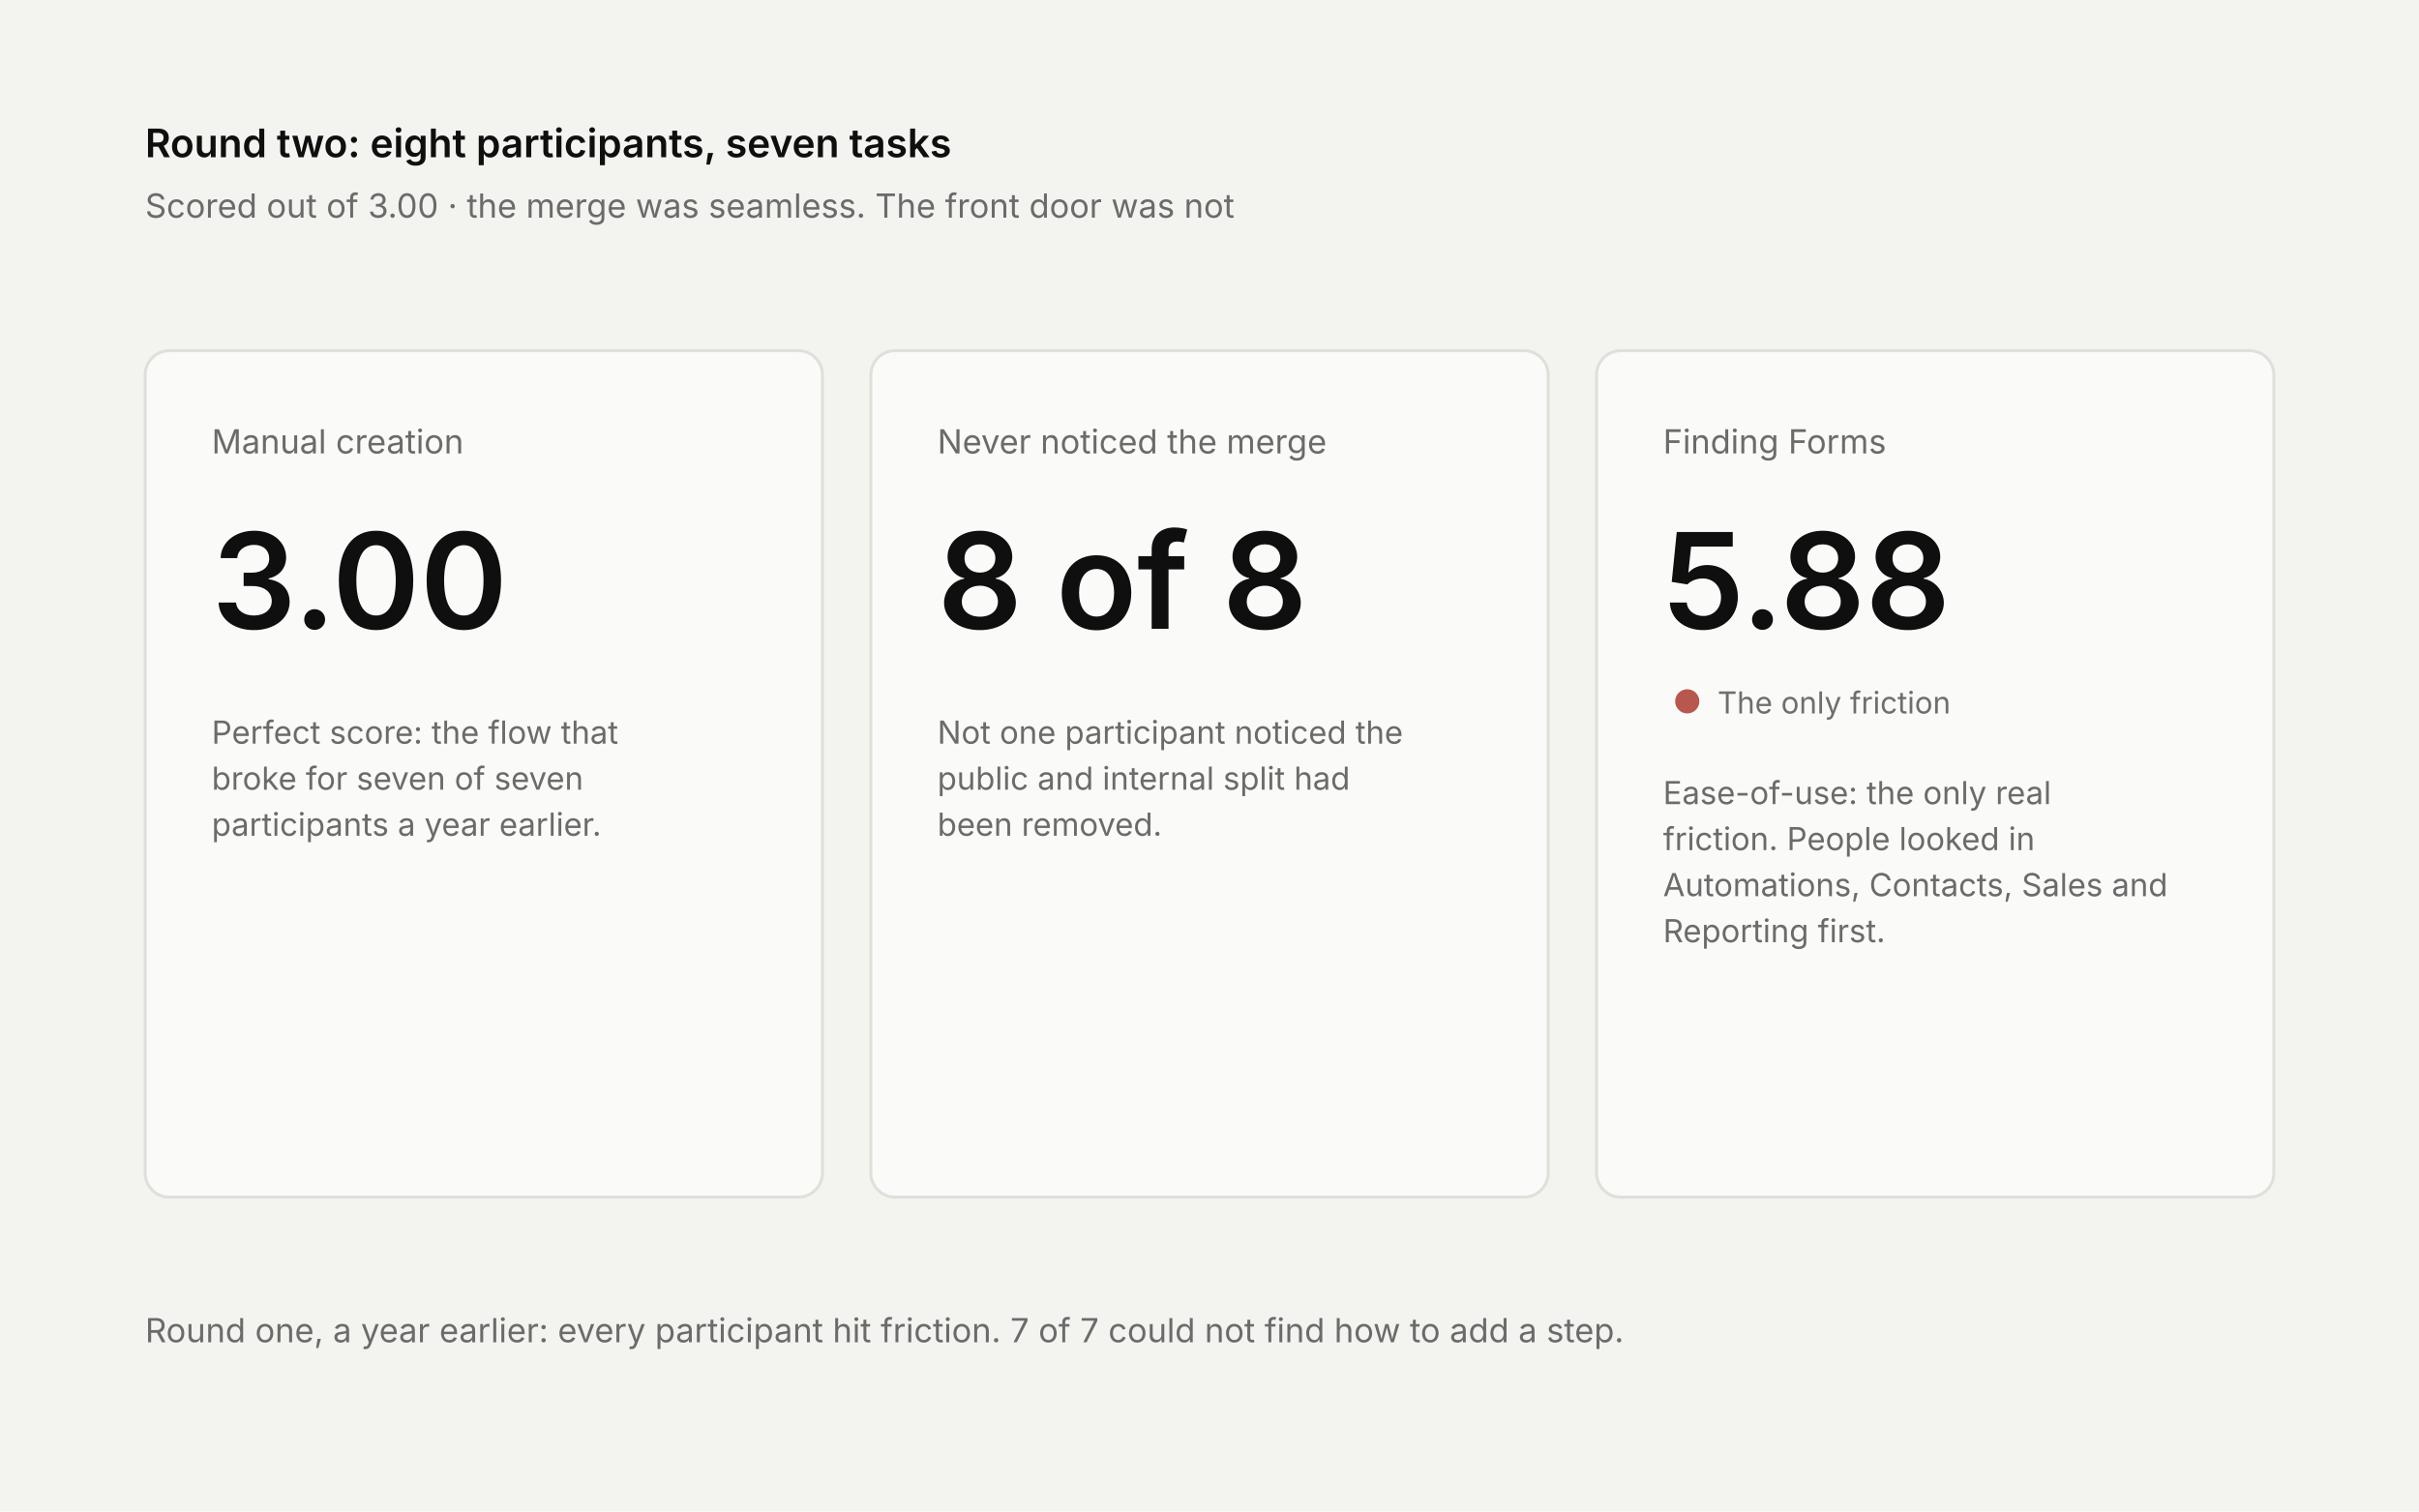
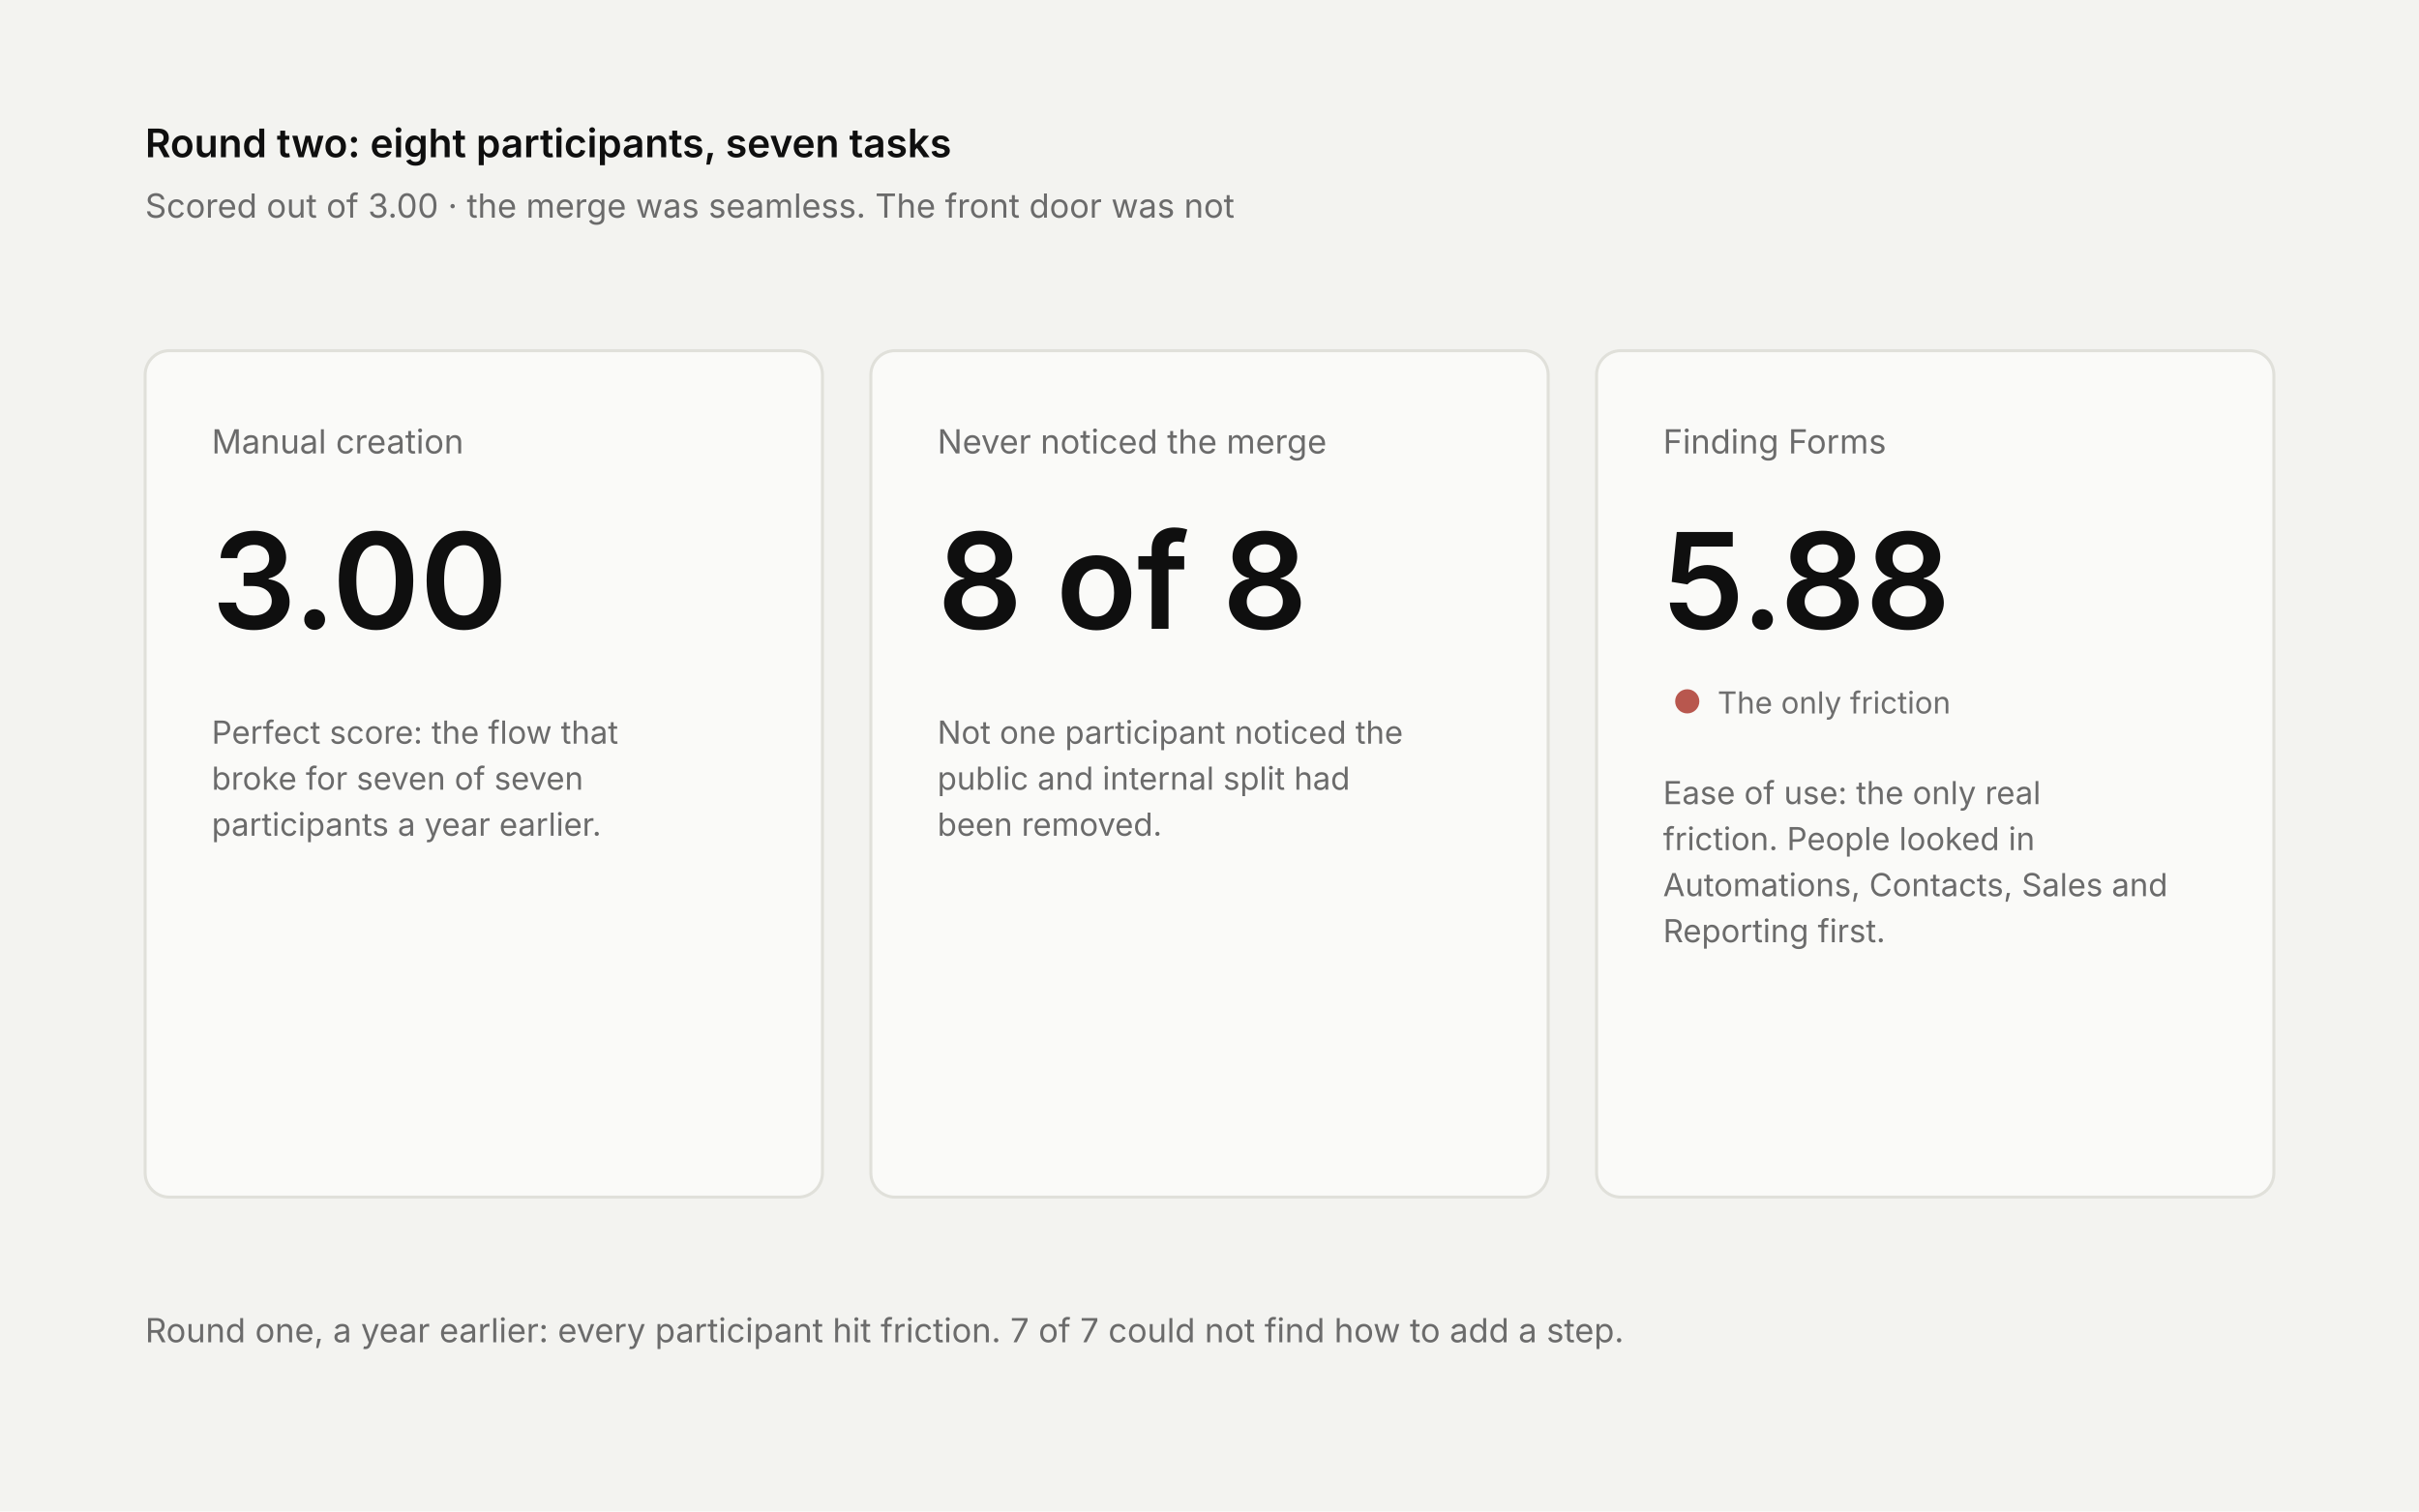
<svg xmlns="http://www.w3.org/2000/svg" viewBox="0 0 800 500" width="800" height="500" role="img" aria-label="Three stat tiles from the second usability round: manual creation scored a perfect 3.00. 8 of 8 participants never noticed the merge. Finding Forms scored 5.88 on ease of use, the only friction" font-family="Inter, Helvetica, Arial, sans-serif">
  <rect width="800" height="500" fill="#f3f3f0" />
  <text x="48" y="52" font-size="13" fill="#0f0f0f" text-anchor="start" font-weight="600">Round two: eight participants, seven tasks</text>
  <text x="48" y="72" font-size="11" fill="#6b6b6b" text-anchor="start">Scored out of 3.00 · the merge was seamless. The front door was not</text>
  <rect x="48" y="116" width="224" height="280" rx="8" fill="#fafaf8" stroke="#e0e0da" stroke-width="1" />
  <text x="70" y="150" font-size="11" fill="#6b6b6b" text-anchor="start">Manual creation</text>
  <text x="70" y="208" font-size="44" fill="#0f0f0f" text-anchor="start" font-weight="600">3.00</text>
  <text x="70" y="246.0" font-size="10.5" fill="#6b6b6b" text-anchor="start">Perfect score: the flow that</text>
  <text x="70" y="261.225" font-size="10.5" fill="#6b6b6b" text-anchor="start">broke for seven of seven</text>
  <text x="70" y="276.45" font-size="10.5" fill="#6b6b6b" text-anchor="start">participants a year earlier.</text>
  <rect x="288" y="116" width="224" height="280" rx="8" fill="#fafaf8" stroke="#e0e0da" stroke-width="1" />
  <text x="310" y="150" font-size="11" fill="#6b6b6b" text-anchor="start">Never noticed the merge</text>
  <text x="310" y="208" font-size="44" fill="#0f0f0f" text-anchor="start" font-weight="600">8 of 8</text>
  <text x="310" y="246.0" font-size="10.5" fill="#6b6b6b" text-anchor="start">Not one participant noticed the</text>
  <text x="310" y="261.225" font-size="10.5" fill="#6b6b6b" text-anchor="start">public and internal split had</text>
  <text x="310" y="276.45" font-size="10.5" fill="#6b6b6b" text-anchor="start">been removed.</text>
  <rect x="528" y="116" width="224" height="280" rx="8" fill="#fafaf8" stroke="#e0e0da" stroke-width="1" />
  <text x="550" y="150" font-size="11" fill="#6b6b6b" text-anchor="start">Finding Forms</text>
  <text x="550" y="208" font-size="44" fill="#0f0f0f" text-anchor="start" font-weight="600">5.88</text>
  <circle cx="558" cy="232" r="4" fill="#b8574e" />
  <text x="568" y="236" font-size="10" fill="#6e6e6e" text-anchor="start">The only friction</text>
-   <text x="550" y="266.0" font-size="10.5" fill="#6b6b6b" text-anchor="start">Ease-of-use: the only real</text>
+   <text x="550" y="266.0" font-size="10.5" fill="#6b6b6b" text-anchor="start">Ease of use: the only real</text>
  <text x="550" y="281.225" font-size="10.5" fill="#6b6b6b" text-anchor="start">friction. People looked in</text>
  <text x="550" y="296.45" font-size="10.5" fill="#6b6b6b" text-anchor="start">Automations, Contacts, Sales and</text>
  <text x="550" y="311.675" font-size="10.5" fill="#6b6b6b" text-anchor="start">Reporting first.</text>
  <text x="48" y="444" font-size="11" fill="#6b6b6b" text-anchor="start">Round one, a year earlier: every participant hit friction. 7 of 7 could not find how to add a step.</text>
</svg>
